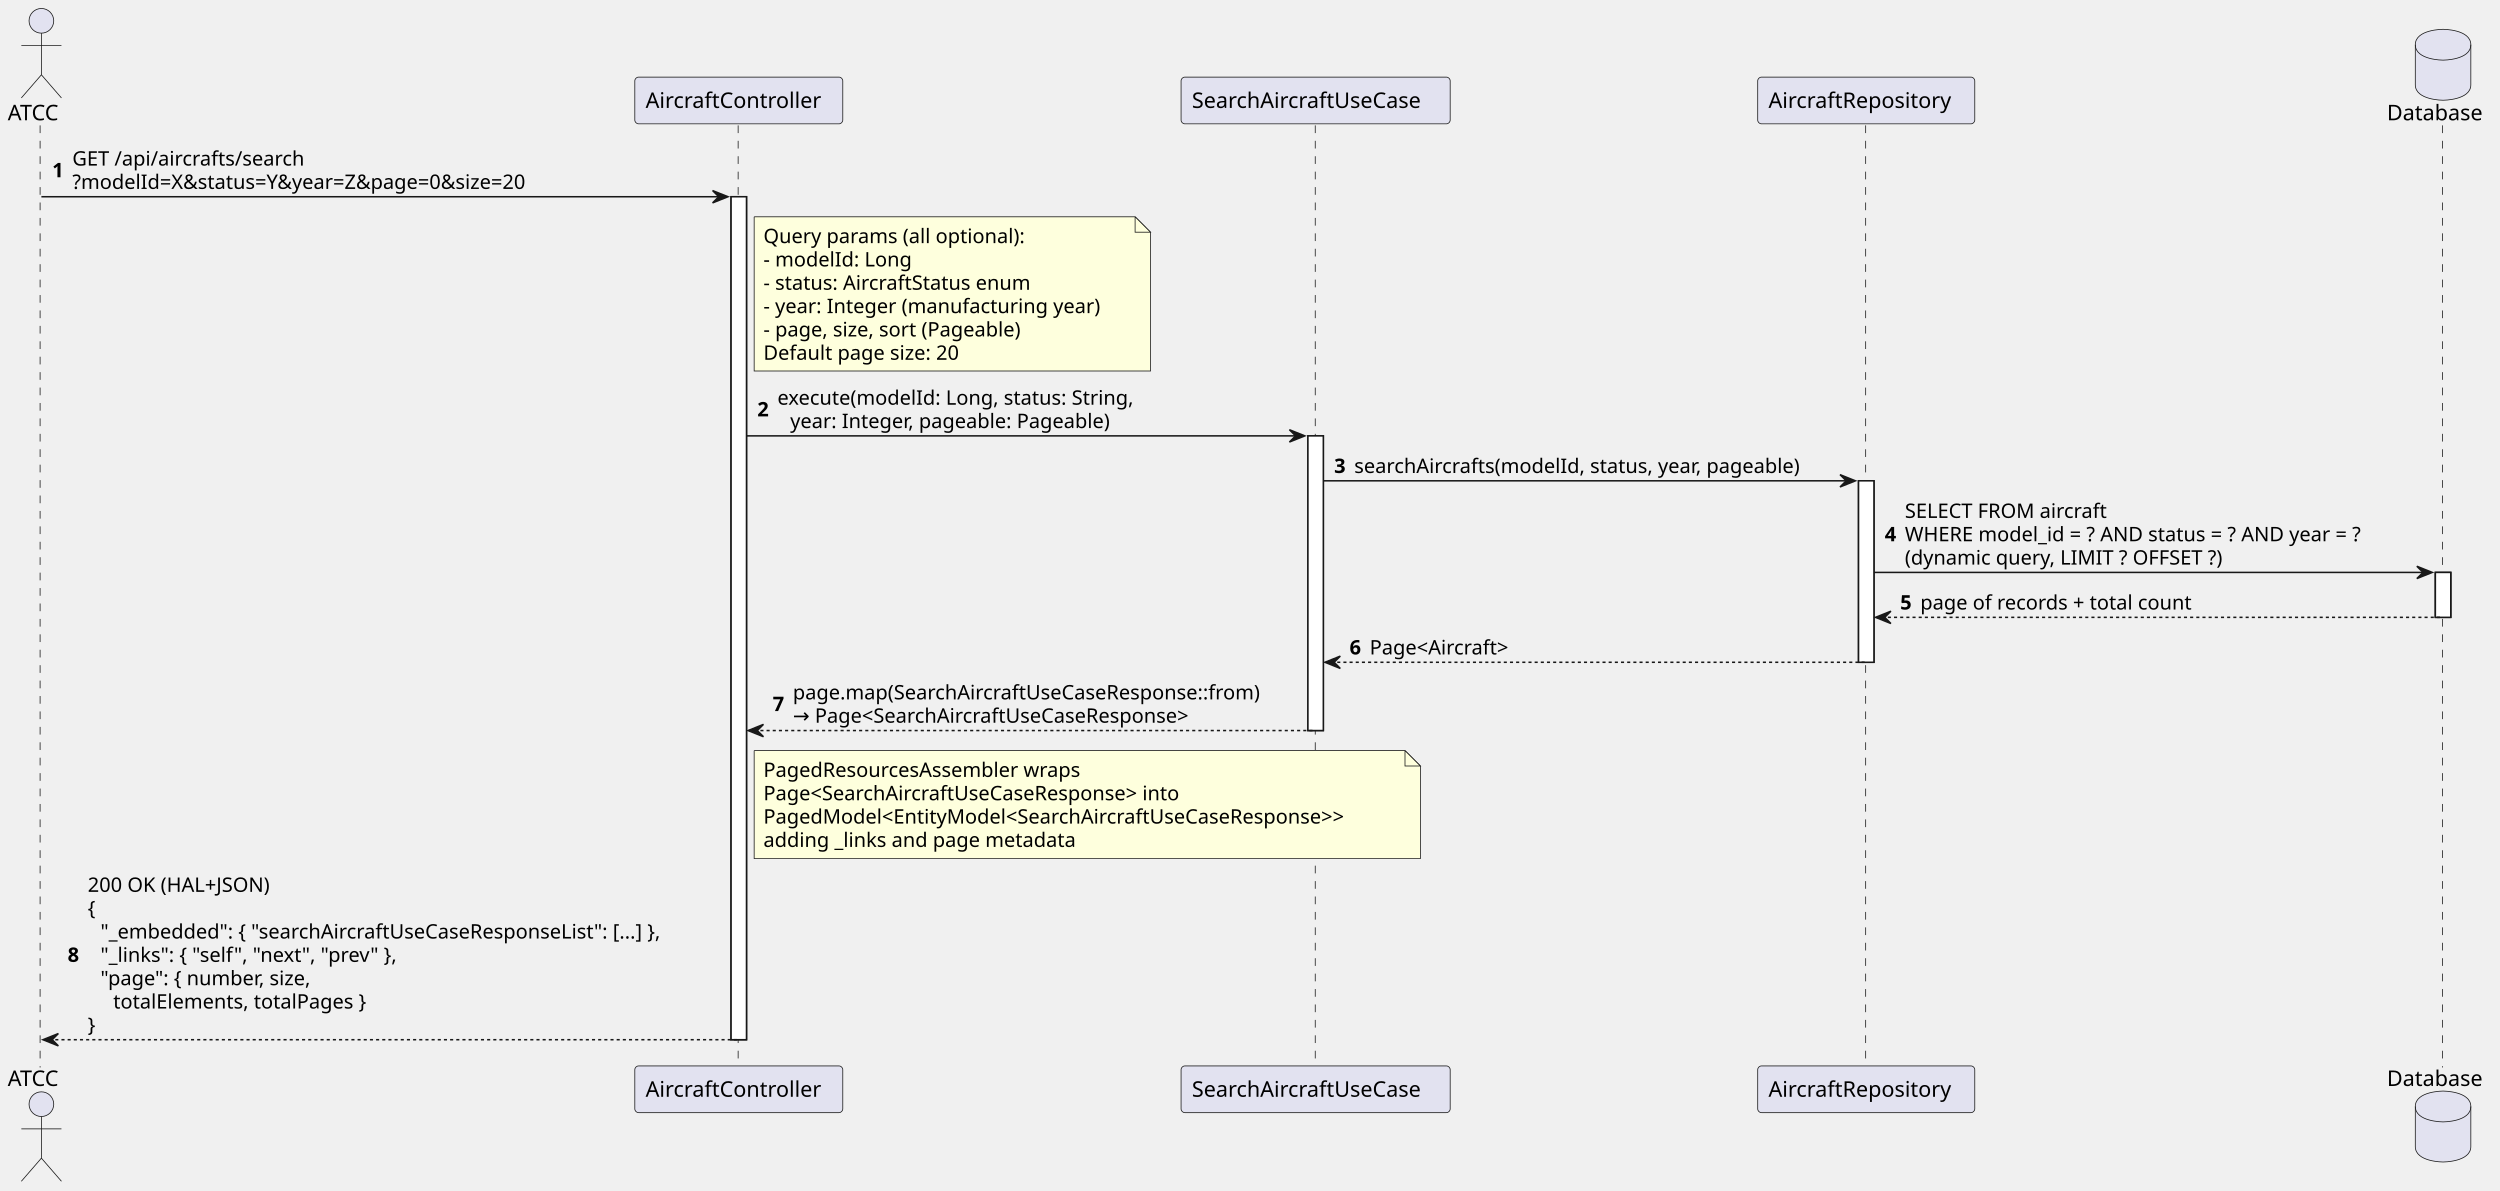
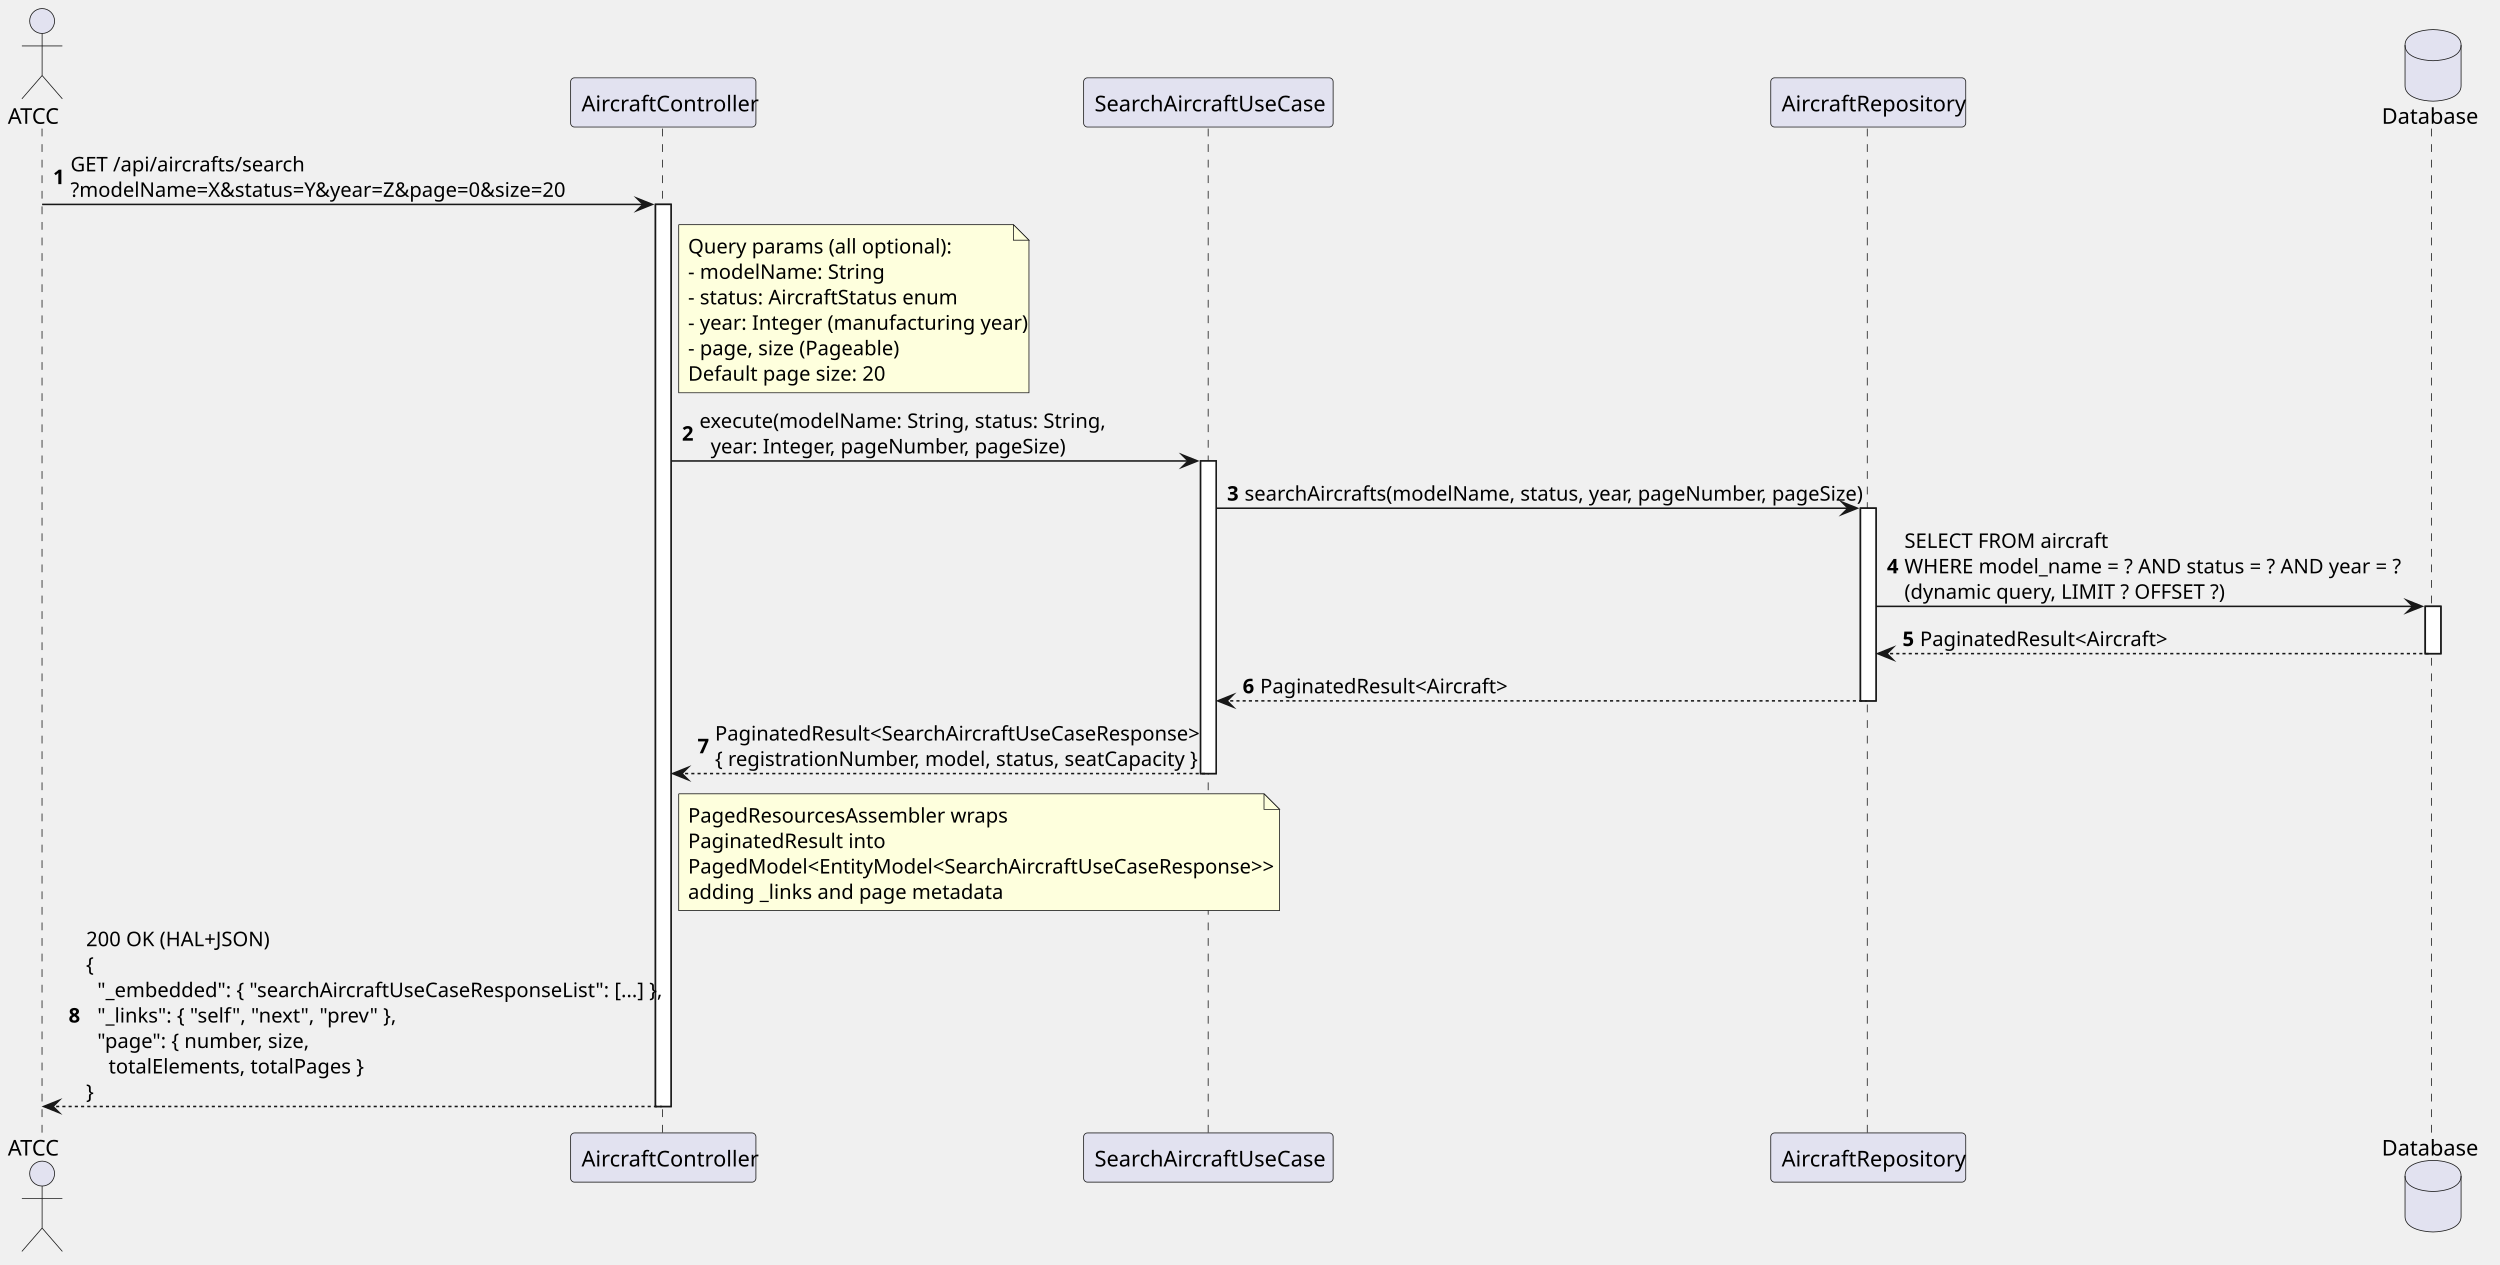
- <svg xmlns="http://www.w3.org/2000/svg" contentStyleType="text/css" data-diagram-type="SEQUENCE" height="772px" preserveAspectRatio="none" style="width:1621px;height:772px;background:#FFFFFF;" version="1.1" viewBox="0 0 1621 772" width="1621px" zoomAndPan="magnify">
+ <svg xmlns="http://www.w3.org/2000/svg" contentStyleType="text/css" data-diagram-type="SEQUENCE" height="812px" preserveAspectRatio="none" style="width:1606px;height:812px;background:#FFFFFF;" version="1.1" viewBox="0 0 1606 812" width="1606px" zoomAndPan="magnify">
  <defs />
  <g>
    <g>
-       <rect fill="#FFFFFF" height="546.586" style="stroke:#181818;stroke-width:1;" width="10" x="474.033" y="127.562" />
+       <rect fill="#FFFFFF" height="579.492" style="stroke:#181818;stroke-width:1;" width="10" x="421.086" y="131.312" />
    </g>
    <g>
-       <rect fill="#FFFFFF" height="191.062" style="stroke:#181818;stroke-width:1;" width="10" x="848.052" y="282.625" />
+       <rect fill="#FFFFFF" height="200.812" style="stroke:#181818;stroke-width:1;" width="10" x="771.264" y="296.125" />
    </g>
    <g>
-       <rect fill="#FFFFFF" height="117.664" style="stroke:#181818;stroke-width:1;" width="10" x="1205.068" y="311.758" />
+       <rect fill="#FFFFFF" height="123.758" style="stroke:#181818;stroke-width:1;" width="10" x="1195.159" y="326.477" />
    </g>
    <g>
-       <rect fill="#FFFFFF" height="29.133" style="stroke:#181818;stroke-width:1;" width="10" x="1579.083" y="371.156" />
+       <rect fill="#FFFFFF" height="30.352" style="stroke:#181818;stroke-width:1;" width="10" x="1557.996" y="389.531" />
    </g>
-     <g class="participant-lifeline" data-entity-uid="part1" data-qualified-name="ATCC" id="part1-lifeline">
+     <g class="participant-lifeline" data-entity-uid="part1" data-qualified-name="ATCC" data-source-line="2" id="part1-lifeline">
      <g>
-         <rect fill="#000000" fill-opacity="0" height="610.852" width="8" x="22.84" y="81.297" />
-         <line style="stroke:#181818;stroke-width:0.5;stroke-dasharray:5,5;" x1="26" x2="26" y1="81.297" y2="692.148" />
+         <rect fill="#000000" fill-opacity="0" height="646.195" width="8" x="23.055" y="82.609" />
+         <line style="stroke:#181818;stroke-width:0.5;stroke-dasharray:5,5;" x1="27" x2="27" y1="82.609" y2="728.805" />
      </g>
    </g>
-     <g class="participant-lifeline" data-entity-uid="part2" data-qualified-name="Ctrl" id="part2-lifeline">
+     <g class="participant-lifeline" data-entity-uid="part2" data-qualified-name="Ctrl" data-source-line="3" id="part2-lifeline">
      <g>
-         <rect fill="#000000" fill-opacity="0" height="610.852" width="8" x="475.033" y="81.297" />
-         <line style="stroke:#181818;stroke-width:0.5;stroke-dasharray:5,5;" x1="478.61" x2="478.61" y1="81.297" y2="692.148" />
+         <rect fill="#000000" fill-opacity="0" height="646.195" width="8" x="422.086" y="82.609" />
+         <line style="stroke:#181818;stroke-width:0.5;stroke-dasharray:5,5;" x1="425.573" x2="425.573" y1="82.609" y2="728.805" />
      </g>
    </g>
-     <g class="participant-lifeline" data-entity-uid="part3" data-qualified-name="UC" id="part3-lifeline">
+     <g class="participant-lifeline" data-entity-uid="part3" data-qualified-name="UC" data-source-line="4" id="part3-lifeline">
      <g>
-         <rect fill="#000000" fill-opacity="0" height="610.852" width="8" x="849.052" y="81.297" />
-         <line style="stroke:#181818;stroke-width:0.5;stroke-dasharray:5,5;" x1="852.805" x2="852.805" y1="81.297" y2="692.148" />
+         <rect fill="#000000" fill-opacity="0" height="646.195" width="8" x="772.264" y="82.609" />
+         <line style="stroke:#181818;stroke-width:0.5;stroke-dasharray:5,5;" x1="776.126" x2="776.126" y1="82.609" y2="728.805" />
      </g>
    </g>
-     <g class="participant-lifeline" data-entity-uid="part4" data-qualified-name="Repo" id="part4-lifeline">
+     <g class="participant-lifeline" data-entity-uid="part4" data-qualified-name="Repo" data-source-line="5" id="part4-lifeline">
      <g>
-         <rect fill="#000000" fill-opacity="0" height="610.852" width="8" x="1206.068" y="81.297" />
-         <line style="stroke:#181818;stroke-width:0.5;stroke-dasharray:5,5;" x1="1209.696" x2="1209.696" y1="81.297" y2="692.148" />
+         <rect fill="#000000" fill-opacity="0" height="646.195" width="8" x="1196.159" y="82.609" />
+         <line style="stroke:#181818;stroke-width:0.5;stroke-dasharray:5,5;" x1="1199.532" x2="1199.532" y1="82.609" y2="728.805" />
      </g>
    </g>
-     <g class="participant-lifeline" data-entity-uid="part5" data-qualified-name="DB" id="part5-lifeline">
+     <g class="participant-lifeline" data-entity-uid="part5" data-qualified-name="DB" data-source-line="6" id="part5-lifeline">
      <g>
-         <rect fill="#000000" fill-opacity="0" height="610.852" width="8" x="1580.083" y="81.297" />
-         <line style="stroke:#181818;stroke-width:0.5;stroke-dasharray:5,5;" x1="1583.683" x2="1583.683" y1="81.297" y2="692.148" />
+         <rect fill="#000000" fill-opacity="0" height="646.195" width="8" x="1558.996" y="82.609" />
+         <line style="stroke:#181818;stroke-width:0.5;stroke-dasharray:5,5;" x1="1562.031" x2="1562.031" y1="82.609" y2="728.805" />
      </g>
    </g>
-     <g class="participant participant-head" data-entity-uid="part1" data-qualified-name="ATCC" id="part1-head">
-       <text fill="#000000" font-family="sans-serif" font-size="14" lengthAdjust="spacing" textLength="37.68" x="5" y="77.995">ATCC</text>
-       <ellipse cx="26.84" cy="13.5" fill="#E2E2F0" rx="8" ry="8" style="stroke:#181818;stroke-width:0.5;" />
-       <path d="M26.84,21.5 L26.84,48.5 M13.84,29.5 L39.84,29.5 M26.84,48.5 L13.84,63.5 M26.84,48.5 L39.84,63.5" fill="none" style="stroke:#181818;stroke-width:0.5;" />
+     <g class="participant participant-head" data-entity-uid="part1" data-qualified-name="ATCC" data-source-line="2" id="part1-head">
+       <text fill="#000000" font-family="sans-serif" font-size="14" lengthAdjust="spacing" textLength="38.11" x="5" y="79.533">ATCC</text>
+       <ellipse cx="27.055" cy="13.5" fill="#E2E2F0" rx="8" ry="8" style="stroke:#181818;stroke-width:0.5;" />
+       <path d="M27.055,21.5 L27.055,48.5 M14.055,29.5 L40.055,29.5 M27.055,48.5 L14.055,63.5 M27.055,48.5 L40.055,63.5" fill="none" style="stroke:#181818;stroke-width:0.5;" />
    </g>
-     <g class="participant participant-tail" data-entity-uid="part1" data-qualified-name="ATCC" id="part1-tail">
-       <text fill="#000000" font-family="sans-serif" font-size="14" lengthAdjust="spacing" textLength="37.68" x="5" y="704.144">ATCC</text>
-       <ellipse cx="26.84" cy="715.945" fill="#E2E2F0" rx="8" ry="8" style="stroke:#181818;stroke-width:0.5;" />
-       <path d="M26.84,723.945 L26.84,750.945 M13.84,731.945 L39.84,731.945 M26.84,750.945 L13.84,765.945 M26.84,750.945 L39.84,765.945" fill="none" style="stroke:#181818;stroke-width:0.5;" />
+     <g class="participant participant-tail" data-entity-uid="part1" data-qualified-name="ATCC" data-source-line="2" id="part1-tail">
+       <text fill="#000000" font-family="sans-serif" font-size="14" lengthAdjust="spacing" textLength="38.11" x="5" y="742.338">ATCC</text>
+       <ellipse cx="27.055" cy="753.914" fill="#E2E2F0" rx="8" ry="8" style="stroke:#181818;stroke-width:0.5;" />
+       <path d="M27.055,761.914 L27.055,788.914 M14.055,769.914 L40.055,769.914 M27.055,788.914 L14.055,803.914 M27.055,788.914 L40.055,803.914" fill="none" style="stroke:#181818;stroke-width:0.5;" />
    </g>
-     <g class="participant participant-head" data-entity-uid="part2" data-qualified-name="Ctrl" id="part2-head">
-       <rect fill="#E2E2F0" height="30.297" rx="2.5" ry="2.5" style="stroke:#181818;stroke-width:0.5;" width="134.846" x="411.61" y="50" />
-       <text fill="#000000" font-family="sans-serif" font-size="14" lengthAdjust="spacing" textLength="120.846" x="418.61" y="69.995">AircraftController</text>
+     <g class="participant participant-head" data-entity-uid="part2" data-qualified-name="Ctrl" data-source-line="3" id="part2-head">
+       <rect fill="#E2E2F0" height="31.609" rx="2.5" ry="2.5" style="stroke:#181818;stroke-width:0.5;" width="119.027" x="366.573" y="50" />
+       <text fill="#000000" font-family="sans-serif" font-size="14" lengthAdjust="spacing" textLength="105.027" x="373.573" y="71.533">AircraftController</text>
    </g>
-     <g class="participant participant-tail" data-entity-uid="part2" data-qualified-name="Ctrl" id="part2-tail">
-       <rect fill="#E2E2F0" height="30.297" rx="2.5" ry="2.5" style="stroke:#181818;stroke-width:0.5;" width="134.846" x="411.61" y="691.148" />
-       <text fill="#000000" font-family="sans-serif" font-size="14" lengthAdjust="spacing" textLength="120.846" x="418.61" y="711.144">AircraftController</text>
+     <g class="participant participant-tail" data-entity-uid="part2" data-qualified-name="Ctrl" data-source-line="3" id="part2-tail">
+       <rect fill="#E2E2F0" height="31.609" rx="2.5" ry="2.5" style="stroke:#181818;stroke-width:0.5;" width="119.027" x="366.573" y="727.805" />
+       <text fill="#000000" font-family="sans-serif" font-size="14" lengthAdjust="spacing" textLength="105.027" x="373.573" y="749.338">AircraftController</text>
    </g>
-     <g class="participant participant-head" data-entity-uid="part3" data-qualified-name="UC" id="part3-head">
-       <rect fill="#E2E2F0" height="30.297" rx="2.5" ry="2.5" style="stroke:#181818;stroke-width:0.5;" width="174.494" x="765.805" y="50" />
-       <text fill="#000000" font-family="sans-serif" font-size="14" lengthAdjust="spacing" textLength="160.494" x="772.805" y="69.995">SearchAircraftUseCase</text>
+     <g class="participant participant-head" data-entity-uid="part3" data-qualified-name="UC" data-source-line="4" id="part3-head">
+       <rect fill="#E2E2F0" height="31.609" rx="2.5" ry="2.5" style="stroke:#181818;stroke-width:0.5;" width="160.275" x="696.126" y="50" />
+       <text fill="#000000" font-family="sans-serif" font-size="14" lengthAdjust="spacing" textLength="146.275" x="703.126" y="71.533">SearchAircraftUseCase</text>
    </g>
-     <g class="participant participant-tail" data-entity-uid="part3" data-qualified-name="UC" id="part3-tail">
-       <rect fill="#E2E2F0" height="30.297" rx="2.5" ry="2.5" style="stroke:#181818;stroke-width:0.5;" width="174.494" x="765.805" y="691.148" />
-       <text fill="#000000" font-family="sans-serif" font-size="14" lengthAdjust="spacing" textLength="160.494" x="772.805" y="711.144">SearchAircraftUseCase</text>
+     <g class="participant participant-tail" data-entity-uid="part3" data-qualified-name="UC" data-source-line="4" id="part3-tail">
+       <rect fill="#E2E2F0" height="31.609" rx="2.5" ry="2.5" style="stroke:#181818;stroke-width:0.5;" width="160.275" x="696.126" y="727.805" />
+       <text fill="#000000" font-family="sans-serif" font-size="14" lengthAdjust="spacing" textLength="146.275" x="703.126" y="749.338">SearchAircraftUseCase</text>
    </g>
-     <g class="participant participant-head" data-entity-uid="part4" data-qualified-name="Repo" id="part4-head">
-       <rect fill="#E2E2F0" height="30.297" rx="2.5" ry="2.5" style="stroke:#181818;stroke-width:0.5;" width="140.745" x="1139.696" y="50" />
-       <text fill="#000000" font-family="sans-serif" font-size="14" lengthAdjust="spacing" textLength="126.745" x="1146.696" y="69.995">AircraftRepository</text>
+     <g class="participant participant-head" data-entity-uid="part4" data-qualified-name="Repo" data-source-line="5" id="part4-head">
+       <rect fill="#E2E2F0" height="31.609" rx="2.5" ry="2.5" style="stroke:#181818;stroke-width:0.5;" width="125.255" x="1137.532" y="50" />
+       <text fill="#000000" font-family="sans-serif" font-size="14" lengthAdjust="spacing" textLength="111.255" x="1144.532" y="71.533">AircraftRepository</text>
    </g>
-     <g class="participant participant-tail" data-entity-uid="part4" data-qualified-name="Repo" id="part4-tail">
-       <rect fill="#E2E2F0" height="30.297" rx="2.5" ry="2.5" style="stroke:#181818;stroke-width:0.5;" width="140.745" x="1139.696" y="691.148" />
-       <text fill="#000000" font-family="sans-serif" font-size="14" lengthAdjust="spacing" textLength="126.745" x="1146.696" y="711.144">AircraftRepository</text>
+     <g class="participant participant-tail" data-entity-uid="part4" data-qualified-name="Repo" data-source-line="5" id="part4-tail">
+       <rect fill="#E2E2F0" height="31.609" rx="2.5" ry="2.5" style="stroke:#181818;stroke-width:0.5;" width="125.255" x="1137.532" y="727.805" />
+       <text fill="#000000" font-family="sans-serif" font-size="14" lengthAdjust="spacing" textLength="111.255" x="1144.532" y="749.338">AircraftRepository</text>
    </g>
-     <g class="participant participant-head" data-entity-uid="part5" data-qualified-name="DB" id="part5-head">
-       <text fill="#000000" font-family="sans-serif" font-size="14" lengthAdjust="spacing" textLength="66.801" x="1547.683" y="77.995">Database</text>
-       <path d="M1566.083,29 C1566.083,19 1584.083,19 1584.083,19 C1584.083,19 1602.083,19 1602.083,29 L1602.083,55 C1602.083,65 1584.083,65 1584.083,65 C1584.083,65 1566.083,65 1566.083,55 L1566.083,29" fill="#E2E2F0" style="stroke:#181818;stroke-width:0.5;" />
-       <path d="M1566.083,29 C1566.083,39 1584.083,39 1584.083,39 C1584.083,39 1602.083,39 1602.083,29" fill="none" style="stroke:#181818;stroke-width:0.5;" />
+     <g class="participant participant-head" data-entity-uid="part5" data-qualified-name="DB" data-source-line="6" id="part5-head">
+       <text fill="#000000" font-family="sans-serif" font-size="14" lengthAdjust="spacing" textLength="59.931" x="1530.031" y="79.533">Database</text>
+       <path d="M1544.996,29 C1544.996,19 1562.996,19 1562.996,19 C1562.996,19 1580.996,19 1580.996,29 L1580.996,55 C1580.996,65 1562.996,65 1562.996,65 C1562.996,65 1544.996,65 1544.996,55 L1544.996,29" fill="#E2E2F0" style="stroke:#181818;stroke-width:0.5;" />
+       <path d="M1544.996,29 C1544.996,39 1562.996,39 1562.996,39 C1562.996,39 1580.996,39 1580.996,29" fill="none" style="stroke:#181818;stroke-width:0.5;" />
    </g>
-     <g class="participant participant-tail" data-entity-uid="part5" data-qualified-name="DB" id="part5-tail">
-       <text fill="#000000" font-family="sans-serif" font-size="14" lengthAdjust="spacing" textLength="66.801" x="1547.683" y="704.144">Database</text>
-       <path d="M1566.083,717.445 C1566.083,707.445 1584.083,707.445 1584.083,707.445 C1584.083,707.445 1602.083,707.445 1602.083,717.445 L1602.083,743.445 C1602.083,753.445 1584.083,753.445 1584.083,753.445 C1584.083,753.445 1566.083,753.445 1566.083,743.445 L1566.083,717.445" fill="#E2E2F0" style="stroke:#181818;stroke-width:0.5;" />
-       <path d="M1566.083,717.445 C1566.083,727.445 1584.083,727.445 1584.083,727.445 C1584.083,727.445 1602.083,727.445 1602.083,717.445" fill="none" style="stroke:#181818;stroke-width:0.5;" />
+     <g class="participant participant-tail" data-entity-uid="part5" data-qualified-name="DB" data-source-line="6" id="part5-tail">
+       <text fill="#000000" font-family="sans-serif" font-size="14" lengthAdjust="spacing" textLength="59.931" x="1530.031" y="742.338">Database</text>
+       <path d="M1544.996,755.414 C1544.996,745.414 1562.996,745.414 1562.996,745.414 C1562.996,745.414 1580.996,745.414 1580.996,755.414 L1580.996,781.414 C1580.996,791.414 1562.996,791.414 1562.996,791.414 C1562.996,791.414 1544.996,791.414 1544.996,781.414 L1544.996,755.414" fill="#E2E2F0" style="stroke:#181818;stroke-width:0.5;" />
+       <path d="M1544.996,755.414 C1544.996,765.414 1562.996,765.414 1562.996,765.414 C1562.996,765.414 1580.996,765.414 1580.996,755.414" fill="none" style="stroke:#181818;stroke-width:0.5;" />
    </g>
    <g>
-       <rect fill="#FFFFFF" height="546.586" style="stroke:#181818;stroke-width:1;" width="10" x="474.033" y="127.562" />
+       <rect fill="#FFFFFF" height="579.492" style="stroke:#181818;stroke-width:1;" width="10" x="421.086" y="131.312" />
    </g>
    <g>
-       <rect fill="#FFFFFF" height="191.062" style="stroke:#181818;stroke-width:1;" width="10" x="848.052" y="282.625" />
+       <rect fill="#FFFFFF" height="200.812" style="stroke:#181818;stroke-width:1;" width="10" x="771.264" y="296.125" />
    </g>
    <g>
-       <rect fill="#FFFFFF" height="117.664" style="stroke:#181818;stroke-width:1;" width="10" x="1205.068" y="311.758" />
+       <rect fill="#FFFFFF" height="123.758" style="stroke:#181818;stroke-width:1;" width="10" x="1195.159" y="326.477" />
    </g>
    <g>
-       <rect fill="#FFFFFF" height="29.133" style="stroke:#181818;stroke-width:1;" width="10" x="1579.083" y="371.156" />
+       <rect fill="#FFFFFF" height="30.352" style="stroke:#181818;stroke-width:1;" width="10" x="1557.996" y="389.531" />
    </g>
-     <g class="message" data-entity-1="part1" data-entity-2="part2" id="msg1">
-       <polygon fill="#181818" points="462.033,123.562,472.033,127.562,462.033,131.562,466.033,127.562" style="stroke:#181818;stroke-width:1;" />
-       <line style="stroke:#181818;stroke-width:1;" x1="26.84" x2="468.033" y1="127.562" y2="127.562" />
-       <text fill="#000000" font-family="sans-serif" font-size="13" font-weight="bold" lengthAdjust="spacing" textLength="9.045" x="33.84" y="114.93">1</text>
-       <text fill="#000000" font-family="sans-serif" font-size="13" lengthAdjust="spacing" textLength="160.627" x="46.885" y="107.364">GET /api/aircrafts/search</text>
-       <text fill="#000000" font-family="sans-serif" font-size="13" lengthAdjust="spacing" textLength="331.665" x="46.885" y="122.497">?modelId=X&amp;status=Y&amp;year=Z&amp;page=0&amp;size=20</text>
+     <g class="message" data-entity-1="part1" data-entity-2="part2" data-source-line="8" id="msg1">
+       <polygon fill="#181818" points="409.086,127.312,419.086,131.312,409.086,135.312,413.086,131.312" style="stroke:#181818;stroke-width:1;stroke-linejoin:miter;stroke-miterlimit:10;" />
+       <line style="stroke:#181818;stroke-width:1;" x1="27.055" x2="415.086" y1="131.312" y2="131.312" />
+       <text fill="#000000" font-family="sans-serif" font-size="13" font-weight="700" lengthAdjust="spacing" textLength="7.23" x="34.055" y="118.28">1</text>
+       <text fill="#000000" font-family="sans-serif" font-size="13" lengthAdjust="spacing" textLength="143.768" x="45.285" y="110.105">GET /api/aircrafts/search</text>
+       <text fill="#000000" font-family="sans-serif" font-size="13" lengthAdjust="spacing" textLength="308.94" x="45.285" y="126.456">?modelName=X&amp;status=Y&amp;year=Z&amp;page=0&amp;size=20</text>
    </g>
-     <path d="M489,140.562 L489,240.562 L746,240.562 L746,150.562 L736,140.562 L489,140.562" fill="#FEFFDD" style="stroke:#181818;stroke-width:0.5;" />
-     <path d="M736,140.562 L736,150.562 L746,150.562 L736,140.562" fill="#FEFFDD" style="stroke:#181818;stroke-width:0.5;" />
-     <text fill="#000000" font-family="sans-serif" font-size="13" lengthAdjust="spacing" textLength="183.269" x="495" y="157.629">Query params (all optional):</text>
-     <text fill="#000000" font-family="sans-serif" font-size="13" lengthAdjust="spacing" textLength="101.588" x="495" y="172.762">- modelId: Long</text>
-     <text fill="#000000" font-family="sans-serif" font-size="13" lengthAdjust="spacing" textLength="187.96" x="495" y="187.895">- status: AircraftStatus enum</text>
-     <text fill="#000000" font-family="sans-serif" font-size="13" lengthAdjust="spacing" textLength="236.095" x="495" y="203.028">- year: Integer (manufacturing year)</text>
-     <text fill="#000000" font-family="sans-serif" font-size="13" lengthAdjust="spacing" textLength="182.356" x="495" y="218.161">- page, size, sort (Pageable)</text>
-     <text fill="#000000" font-family="sans-serif" font-size="13" lengthAdjust="spacing" textLength="138.493" x="495" y="233.293">Default page size: 20</text>
-     <g class="message" data-entity-1="part2" data-entity-2="part3" id="msg2">
-       <polygon fill="#181818" points="836.052,278.625,846.052,282.625,836.052,286.625,840.052,282.625" style="stroke:#181818;stroke-width:1;" />
-       <line style="stroke:#181818;stroke-width:1;" x1="484.033" x2="842.052" y1="282.625" y2="282.625" />
-       <text fill="#000000" font-family="sans-serif" font-size="13" font-weight="bold" lengthAdjust="spacing" textLength="9.045" x="491.033" y="269.993">2</text>
-       <text fill="#000000" font-family="sans-serif" font-size="13" lengthAdjust="spacing" textLength="249.66" x="504.078" y="262.426">execute(modelId: Long, status: String,</text>
-       <text fill="#000000" font-family="sans-serif" font-size="13" lengthAdjust="spacing" textLength="226.307" x="512.343" y="277.559">year: Integer, pageable: Pageable)</text>
+     <path d="M436,144.312 L436,252.312 L661,252.312 L661,154.312 L651,144.312 L436,144.312" fill="#FEFFDD" style="stroke:#181818;stroke-width:0.5;" />
+     <path d="M651,144.312 L651,154.312 L661,154.312 L651,144.312" fill="#FEFFDD" style="stroke:#181818;stroke-width:0.5;" />
+     <text fill="#000000" font-family="sans-serif" font-size="13" lengthAdjust="spacing" textLength="160.399" x="442" y="162.808">Query params (all optional):</text>
+     <text fill="#000000" font-family="sans-serif" font-size="13" lengthAdjust="spacing" textLength="119.209" x="442" y="179.159">- modelName: String</text>
+     <text fill="#000000" font-family="sans-serif" font-size="13" lengthAdjust="spacing" textLength="164.004" x="442" y="195.511">- status: AircraftStatus enum</text>
+     <text fill="#000000" font-family="sans-serif" font-size="13" lengthAdjust="spacing" textLength="204.477" x="442" y="211.862">- year: Integer (manufacturing year)</text>
+     <text fill="#000000" font-family="sans-serif" font-size="13" lengthAdjust="spacing" textLength="134.412" x="442" y="228.214">- page, size (Pageable)</text>
+     <text fill="#000000" font-family="sans-serif" font-size="13" lengthAdjust="spacing" textLength="122.135" x="442" y="244.565">Default page size: 20</text>
+     <g class="message" data-entity-1="part2" data-entity-2="part3" data-source-line="20" id="msg2">
+       <polygon fill="#181818" points="759.264,292.125,769.264,296.125,759.264,300.125,763.264,296.125" style="stroke:#181818;stroke-width:1;stroke-linejoin:miter;stroke-miterlimit:10;" />
+       <line style="stroke:#181818;stroke-width:1;" x1="431.086" x2="765.264" y1="296.125" y2="296.125" />
+       <text fill="#000000" font-family="sans-serif" font-size="13" font-weight="700" lengthAdjust="spacing" textLength="7.23" x="438.086" y="283.093">2</text>
+       <text fill="#000000" font-family="sans-serif" font-size="13" lengthAdjust="spacing" textLength="247.832" x="449.316" y="274.917">execute(modelName: String, status: String,</text>
+       <text fill="#000000" font-family="sans-serif" font-size="13" lengthAdjust="spacing" textLength="221.127" x="456.54" y="291.269">year: Integer, pageNumber, pageSize)</text>
    </g>
-     <g class="message" data-entity-1="part3" data-entity-2="part4" id="msg3">
-       <polygon fill="#181818" points="1193.068,307.758,1203.068,311.758,1193.068,315.758,1197.068,311.758" style="stroke:#181818;stroke-width:1;" />
-       <line style="stroke:#181818;stroke-width:1;" x1="858.052" x2="1199.068" y1="311.758" y2="311.758" />
-       <text fill="#000000" font-family="sans-serif" font-size="13" font-weight="bold" lengthAdjust="spacing" textLength="9.045" x="865.052" y="306.692">3</text>
-       <text fill="#000000" font-family="sans-serif" font-size="13" lengthAdjust="spacing" textLength="314.971" x="878.098" y="306.692">searchAircrafts(modelId, status, year, pageable)</text>
+     <g class="message" data-entity-1="part3" data-entity-2="part4" data-source-line="23" id="msg3">
+       <polygon fill="#181818" points="1183.159,322.477,1193.159,326.477,1183.159,330.477,1187.159,326.477" style="stroke:#181818;stroke-width:1;stroke-linejoin:miter;stroke-miterlimit:10;" />
+       <line style="stroke:#181818;stroke-width:1;" x1="781.264" x2="1189.159" y1="326.477" y2="326.477" />
+       <text fill="#000000" font-family="sans-serif" font-size="13" font-weight="700" lengthAdjust="spacing" textLength="7.23" x="788.264" y="321.62">3</text>
+       <text fill="#000000" font-family="sans-serif" font-size="13" lengthAdjust="spacing" textLength="383.665" x="799.494" y="321.62">searchAircrafts(modelName, status, year, pageNumber, pageSize)</text>
    </g>
-     <g class="message" data-entity-1="part4" data-entity-2="part5" id="msg4">
-       <polygon fill="#181818" points="1567.083,367.156,1577.083,371.156,1567.083,375.156,1571.083,371.156" style="stroke:#181818;stroke-width:1;" />
-       <line style="stroke:#181818;stroke-width:1;" x1="1215.068" x2="1573.083" y1="371.156" y2="371.156" />
-       <text fill="#000000" font-family="sans-serif" font-size="13" font-weight="bold" lengthAdjust="spacing" textLength="9.045" x="1222.068" y="350.957">4</text>
-       <text fill="#000000" font-family="sans-serif" font-size="13" lengthAdjust="spacing" textLength="142.219" x="1235.114" y="335.825">SELECT FROM aircraft</text>
-       <text fill="#000000" font-family="sans-serif" font-size="13" lengthAdjust="spacing" textLength="331.97" x="1235.114" y="350.957">WHERE model_id = ? AND status = ? AND year = ?</text>
-       <text fill="#000000" font-family="sans-serif" font-size="13" lengthAdjust="spacing" textLength="225.5" x="1235.114" y="366.09">(dynamic query, LIMIT ? OFFSET ?)</text>
+     <g class="message" data-entity-1="part4" data-entity-2="part5" data-source-line="25" id="msg4">
+       <polygon fill="#181818" points="1545.996,385.531,1555.996,389.531,1545.996,393.531,1549.996,389.531" style="stroke:#181818;stroke-width:1;stroke-linejoin:miter;stroke-miterlimit:10;" />
+       <line style="stroke:#181818;stroke-width:1;" x1="1205.159" x2="1551.996" y1="389.531" y2="389.531" />
+       <text fill="#000000" font-family="sans-serif" font-size="13" font-weight="700" lengthAdjust="spacing" textLength="7.23" x="1212.159" y="368.323">4</text>
+       <text fill="#000000" font-family="sans-serif" font-size="13" lengthAdjust="spacing" textLength="135.795" x="1223.389" y="351.972">SELECT FROM aircraft</text>
+       <text fill="#000000" font-family="sans-serif" font-size="13" lengthAdjust="spacing" textLength="322.607" x="1223.389" y="368.323">WHERE model_name = ? AND status = ? AND year = ?</text>
+       <text fill="#000000" font-family="sans-serif" font-size="13" lengthAdjust="spacing" textLength="210.215" x="1223.389" y="384.675">(dynamic query, LIMIT ? OFFSET ?)</text>
    </g>
-     <g class="message" data-entity-1="part5" data-entity-2="part4" id="msg5">
-       <polygon fill="#181818" points="1226.068,396.289,1216.068,400.289,1226.068,404.289,1222.068,400.289" style="stroke:#181818;stroke-width:1;" />
-       <line style="stroke:#181818;stroke-width:1;stroke-dasharray:2,2;" x1="1220.068" x2="1583.083" y1="400.289" y2="400.289" />
-       <text fill="#000000" font-family="sans-serif" font-size="13" font-weight="bold" lengthAdjust="spacing" textLength="9.045" x="1232.068" y="395.223">5</text>
-       <text fill="#000000" font-family="sans-serif" font-size="13" lengthAdjust="spacing" textLength="191.769" x="1245.114" y="395.223">page of records + total count</text>
+     <g class="message" data-entity-1="part5" data-entity-2="part4" data-source-line="27" id="msg5">
+       <polygon fill="#181818" points="1216.159,415.883,1206.159,419.883,1216.159,423.883,1212.159,419.883" style="stroke:#181818;stroke-width:1;stroke-linejoin:miter;stroke-miterlimit:10;" />
+       <line style="stroke:#181818;stroke-width:1;stroke-dasharray:2,2;" x1="1210.159" x2="1561.996" y1="419.883" y2="419.883" />
+       <text fill="#000000" font-family="sans-serif" font-size="13" font-weight="700" lengthAdjust="spacing" textLength="7.23" x="1222.159" y="415.026">5</text>
+       <text fill="#000000" font-family="sans-serif" font-size="13" lengthAdjust="spacing" textLength="151.753" x="1233.389" y="415.026">PaginatedResult&lt;Aircraft&gt;</text>
    </g>
-     <g class="message" data-entity-1="part4" data-entity-2="part3" id="msg6">
-       <polygon fill="#181818" points="869.052,425.422,859.052,429.422,869.052,433.422,865.052,429.422" style="stroke:#181818;stroke-width:1;" />
-       <line style="stroke:#181818;stroke-width:1;stroke-dasharray:2,2;" x1="863.052" x2="1209.068" y1="429.422" y2="429.422" />
-       <text fill="#000000" font-family="sans-serif" font-size="13" font-weight="bold" lengthAdjust="spacing" textLength="9.045" x="875.052" y="424.356">6</text>
-       <text fill="#000000" font-family="sans-serif" font-size="13" lengthAdjust="spacing" textLength="101.823" x="888.098" y="424.356">Page&lt;Aircraft&gt;</text>
+     <g class="message" data-entity-1="part4" data-entity-2="part3" data-source-line="29" id="msg6">
+       <polygon fill="#181818" points="792.264,446.234,782.264,450.234,792.264,454.234,788.264,450.234" style="stroke:#181818;stroke-width:1;stroke-linejoin:miter;stroke-miterlimit:10;" />
+       <line style="stroke:#181818;stroke-width:1;stroke-dasharray:2,2;" x1="786.264" x2="1199.159" y1="450.234" y2="450.234" />
+       <text fill="#000000" font-family="sans-serif" font-size="13" font-weight="700" lengthAdjust="spacing" textLength="7.23" x="798.264" y="445.378">6</text>
+       <text fill="#000000" font-family="sans-serif" font-size="13" lengthAdjust="spacing" textLength="151.753" x="809.494" y="445.378">PaginatedResult&lt;Aircraft&gt;</text>
    </g>
-     <g class="message" data-entity-1="part3" data-entity-2="part2" id="msg7">
-       <polygon fill="#181818" points="495.033,469.688,485.033,473.688,495.033,477.688,491.033,473.688" style="stroke:#181818;stroke-width:1;" />
-       <line style="stroke:#181818;stroke-width:1;stroke-dasharray:2,2;" x1="489.033" x2="852.052" y1="473.688" y2="473.688" />
-       <text fill="#000000" font-family="sans-serif" font-size="13" font-weight="bold" lengthAdjust="spacing" textLength="9.045" x="501.033" y="461.055">7</text>
-       <text fill="#000000" font-family="sans-serif" font-size="13" lengthAdjust="spacing" textLength="326.974" x="514.078" y="453.489">page.map(SearchAircraftUseCaseResponse::from)</text>
-       <text fill="#000000" font-family="sans-serif" font-size="13" lengthAdjust="spacing" textLength="280.916" x="514.078" y="468.622">→ Page&lt;SearchAircraftUseCaseResponse&gt;</text>
+     <g class="message" data-entity-1="part3" data-entity-2="part2" data-source-line="32" id="msg7">
+       <polygon fill="#181818" points="442.086,492.938,432.086,496.938,442.086,500.938,438.086,496.938" style="stroke:#181818;stroke-width:1;stroke-linejoin:miter;stroke-miterlimit:10;" />
+       <line style="stroke:#181818;stroke-width:1;stroke-dasharray:2,2;" x1="436.086" x2="775.264" y1="496.938" y2="496.938" />
+       <text fill="#000000" font-family="sans-serif" font-size="13" font-weight="700" lengthAdjust="spacing" textLength="7.23" x="448.086" y="483.905">7</text>
+       <text fill="#000000" font-family="sans-serif" font-size="13" lengthAdjust="spacing" textLength="304.948" x="459.316" y="475.729">PaginatedResult&lt;SearchAircraftUseCaseResponse&gt;</text>
+       <text fill="#000000" font-family="sans-serif" font-size="13" lengthAdjust="spacing" textLength="293.363" x="459.316" y="492.081">{ registrationNumber, model, status, seatCapacity }</text>
    </g>
-     <path d="M489,486.688 L489,556.688 L921,556.688 L921,496.688 L911,486.688 L489,486.688" fill="#FEFFDD" style="stroke:#181818;stroke-width:0.5;" />
-     <path d="M911,486.688 L911,496.688 L921,496.688 L911,486.688" fill="#FEFFDD" style="stroke:#181818;stroke-width:0.5;" />
-     <text fill="#000000" font-family="sans-serif" font-size="13" lengthAdjust="spacing" textLength="218.975" x="495" y="503.754">PagedResourcesAssembler wraps</text>
-     <text fill="#000000" font-family="sans-serif" font-size="13" lengthAdjust="spacing" textLength="294.925" x="495" y="518.887">Page&lt;SearchAircraftUseCaseResponse&gt; into</text>
-     <text fill="#000000" font-family="sans-serif" font-size="13" lengthAdjust="spacing" textLength="411.944" x="495" y="534.02">PagedModel&lt;EntityModel&lt;SearchAircraftUseCaseResponse&gt;&gt;</text>
-     <text fill="#000000" font-family="sans-serif" font-size="13" lengthAdjust="spacing" textLength="217.299" x="495" y="549.153">adding _links and page metadata</text>
-     <g class="message" data-entity-1="part2" data-entity-2="part1" id="msg8">
-       <polygon fill="#181818" points="37.84,670.148,27.84,674.148,37.84,678.148,33.84,674.148" style="stroke:#181818;stroke-width:1;" />
-       <line style="stroke:#181818;stroke-width:1;stroke-dasharray:2,2;" x1="31.84" x2="478.033" y1="674.148" y2="674.148" />
-       <text fill="#000000" font-family="sans-serif" font-size="13" font-weight="bold" lengthAdjust="spacing" textLength="9.045" x="43.84" y="623.684">8</text>
-       <text fill="#000000" font-family="sans-serif" font-size="13" lengthAdjust="spacing" textLength="130.825" x="56.885" y="578.286">200 OK (HAL+JSON)</text>
-       <text fill="#000000" font-family="sans-serif" font-size="13" lengthAdjust="spacing" textLength="8.271" x="56.885" y="593.418">{</text>
-       <text fill="#000000" font-family="sans-serif" font-size="13" lengthAdjust="spacing" textLength="401.883" x="65.15" y="608.551">"_embedded": { "searchAircraftUseCaseResponseList": [...] },</text>
-       <text fill="#000000" font-family="sans-serif" font-size="13" lengthAdjust="spacing" textLength="219.356" x="65.15" y="623.684">"_links": { "self", "next", "prev" },</text>
-       <text fill="#000000" font-family="sans-serif" font-size="13" lengthAdjust="spacing" textLength="153.683" x="65.15" y="638.817">"page": { number, size,</text>
-       <text fill="#000000" font-family="sans-serif" font-size="13" lengthAdjust="spacing" textLength="179.543" x="73.415" y="653.95">totalElements, totalPages }</text>
-       <text fill="#000000" font-family="sans-serif" font-size="13" lengthAdjust="spacing" textLength="8.271" x="56.885" y="669.082">}</text>
+     <path d="M436,509.938 L436,584.938 L822,584.938 L822,519.938 L812,509.938 L436,509.938" fill="#FEFFDD" style="stroke:#181818;stroke-width:0.5;" />
+     <path d="M812,509.938 L812,519.938 L822,519.938 L812,509.938" fill="#FEFFDD" style="stroke:#181818;stroke-width:0.5;" />
+     <text fill="#000000" font-family="sans-serif" font-size="13" lengthAdjust="spacing" textLength="199.424" x="442" y="528.433">PagedResourcesAssembler wraps</text>
+     <text fill="#000000" font-family="sans-serif" font-size="13" lengthAdjust="spacing" textLength="119.971" x="442" y="544.784">PaginatedResult into</text>
+     <text fill="#000000" font-family="sans-serif" font-size="13" lengthAdjust="spacing" textLength="365.65" x="442" y="561.136">PagedModel&lt;EntityModel&lt;SearchAircraftUseCaseResponse&gt;&gt;</text>
+     <text fill="#000000" font-family="sans-serif" font-size="13" lengthAdjust="spacing" textLength="191.534" x="442" y="577.487">adding _links and page metadata</text>
+     <g class="message" data-entity-1="part2" data-entity-2="part1" data-source-line="42" id="msg8">
+       <polygon fill="#181818" points="38.055,706.805,28.055,710.805,38.055,714.805,34.055,710.805" style="stroke:#181818;stroke-width:1;stroke-linejoin:miter;stroke-miterlimit:10;" />
+       <line style="stroke:#181818;stroke-width:1;stroke-dasharray:2,2;" x1="32.055" x2="425.086" y1="710.805" y2="710.805" />
+       <text fill="#000000" font-family="sans-serif" font-size="13" font-weight="700" lengthAdjust="spacing" textLength="7.23" x="44.055" y="656.894">8</text>
+       <text fill="#000000" font-family="sans-serif" font-size="13" lengthAdjust="spacing" textLength="123.906" x="55.285" y="607.839">200 OK (HAL+JSON)</text>
+       <text fill="#000000" font-family="sans-serif" font-size="13" lengthAdjust="spacing" textLength="4.342" x="55.285" y="624.19">{</text>
+       <text fill="#000000" font-family="sans-serif" font-size="13" lengthAdjust="spacing" textLength="351.578" x="62.509" y="640.542">"_embedded": { "searchAircraftUseCaseResponseList": [...] },</text>
+       <text fill="#000000" font-family="sans-serif" font-size="13" lengthAdjust="spacing" textLength="181.435" x="62.509" y="656.894">"_links": { "self", "next", "prev" },</text>
+       <text fill="#000000" font-family="sans-serif" font-size="13" lengthAdjust="spacing" textLength="131.358" x="62.509" y="673.245">"page": { number, size,</text>
+       <text fill="#000000" font-family="sans-serif" font-size="13" lengthAdjust="spacing" textLength="155.372" x="69.732" y="689.597">totalElements, totalPages }</text>
+       <text fill="#000000" font-family="sans-serif" font-size="13" lengthAdjust="spacing" textLength="4.342" x="55.285" y="705.948">}</text>
    </g>
  </g>
</svg>
